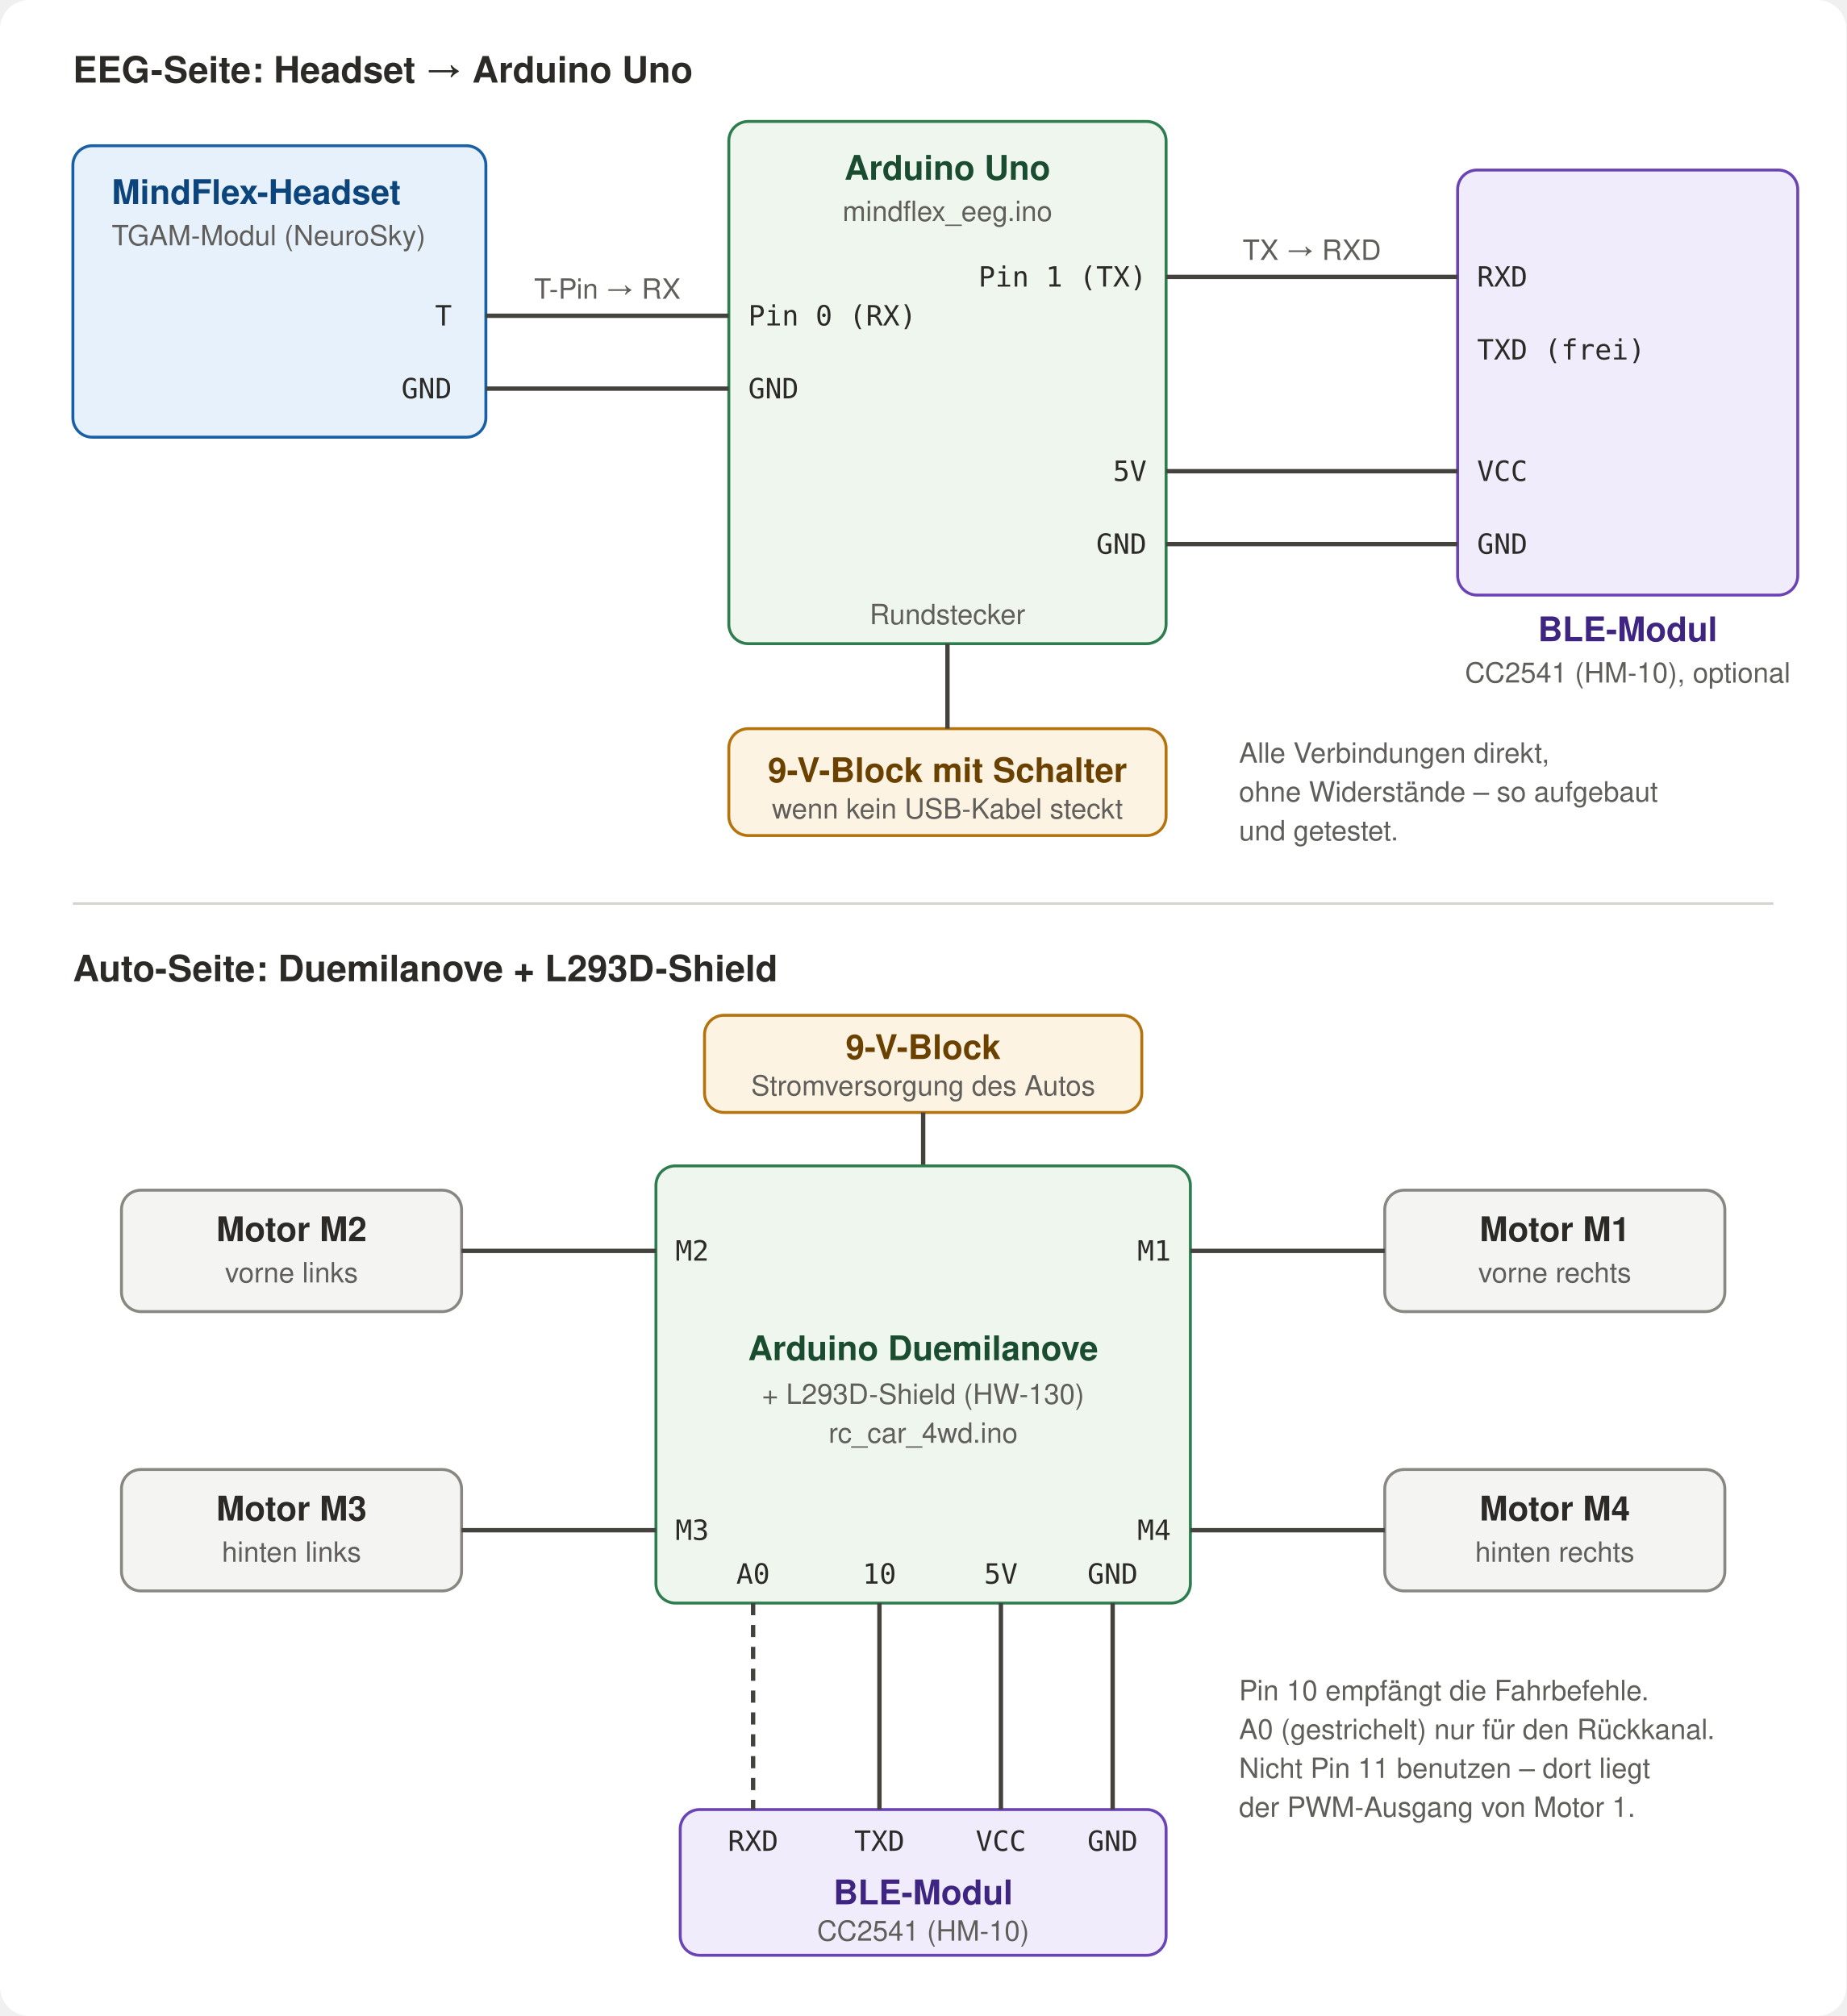
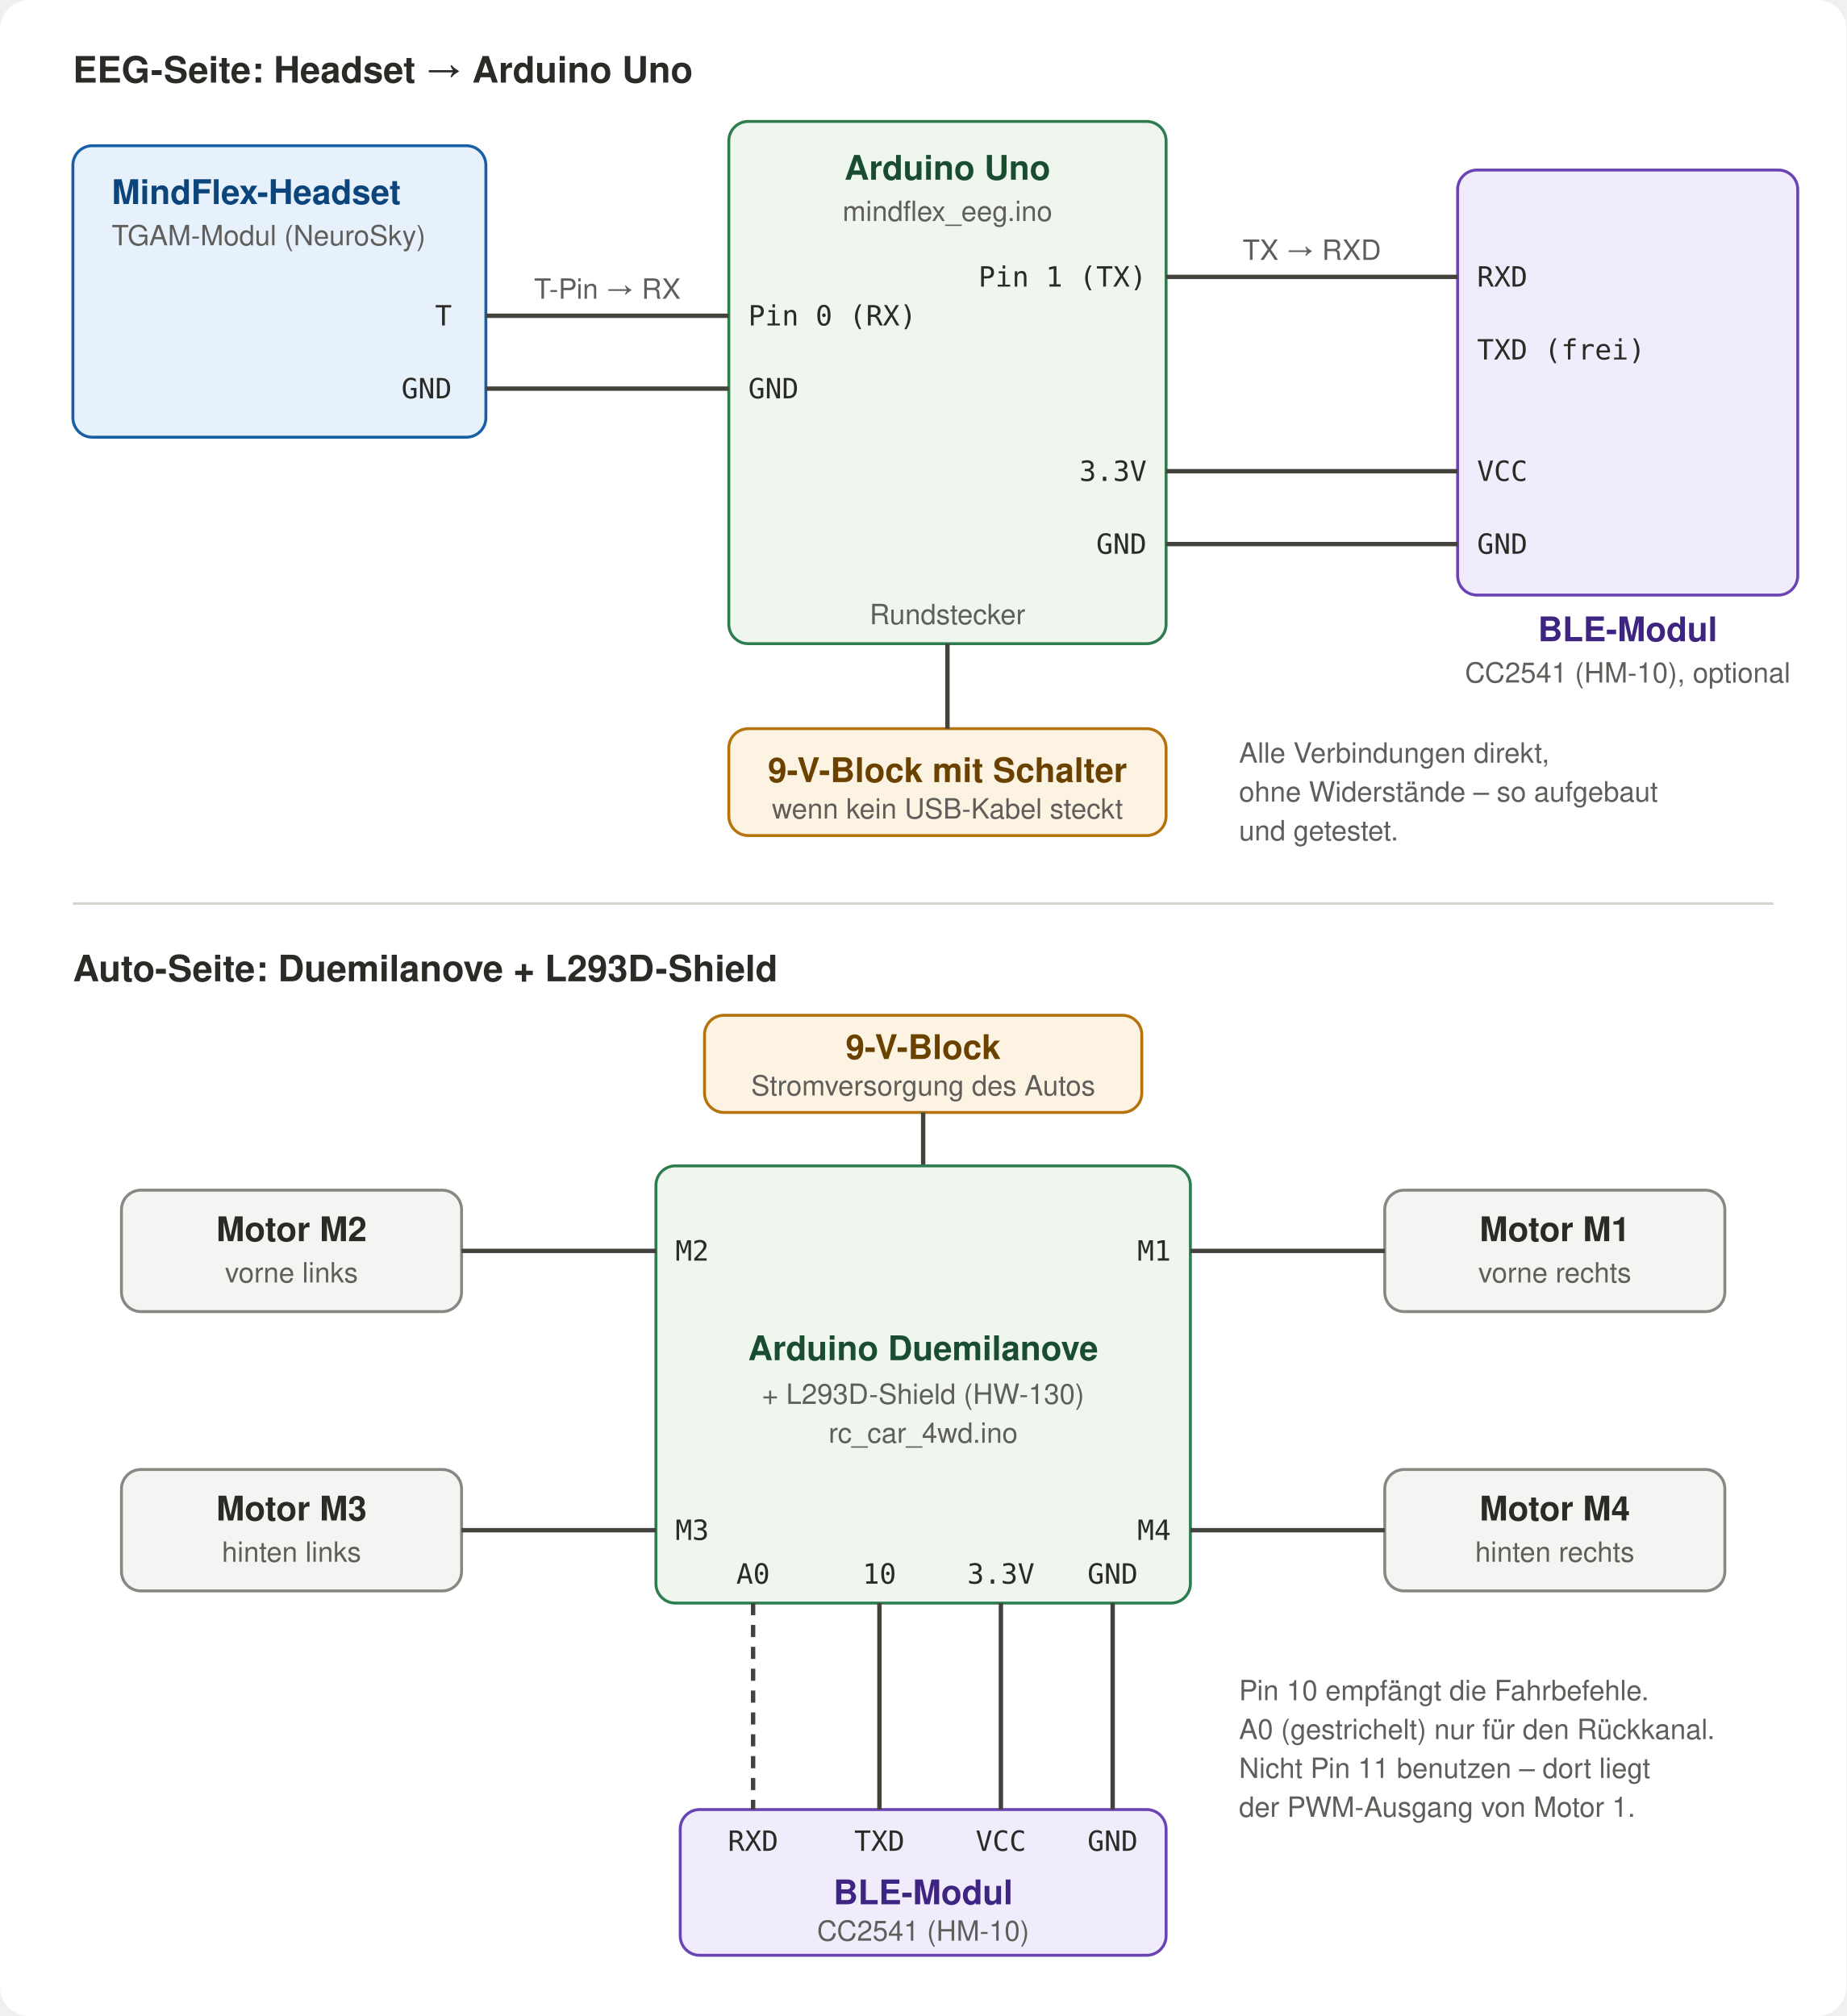
<svg xmlns="http://www.w3.org/2000/svg" viewBox="0 0 760 830" width="100%" role="img" font-family="-apple-system, BlinkMacSystemFont, 'Segoe UI', Helvetica, Arial, sans-serif">
  <style>
  .bg { fill: #ffffff; }
  .hw { fill: #e6f1fb; stroke: #185fa5; }
  .hw-t { fill: #0c447c; }
  .mc { fill: #eef6ee; stroke: #2e7d4f; }
  .mc-t { fill: #1a4d30; }
  .bt { fill: #f1ecfb; stroke: #6a43b5; }
  .bt-t { fill: #3f2582; }
  .pw { fill: #fdf3e3; stroke: #b5730e; }
  .pw-t { fill: #6b4100; }
  .mo { fill: #f4f4f2; stroke: #898781; }
  .mo-t { fill: #2b2a27; }
  .pin { fill: #2b2a27; }
  .sub { fill: #5f5e5a; }
  .w { stroke: #44423d; }
  .ws { stroke: #c0392b; }
  .res { fill: #ffffff; stroke: #44423d; }
  .sec { fill: #2b2a27; }
  .sep { stroke: #d5d3cc; }
  @media (prefers-color-scheme: dark) {
    .bg { fill: #0d1117; }
    .hw { fill: #0f2a44; stroke: #4c94d8; }
    .hw-t { fill: #cfe4f8; }
    .mc { fill: #10291a; stroke: #3fb871; }
    .mc-t { fill: #c9efd8; }
    .bt { fill: #251a3d; stroke: #9a7ae0; }
    .bt-t { fill: #e2d8f8; }
    .pw { fill: #33240a; stroke: #e0a040; }
    .pw-t { fill: #f6dcae; }
    .mo { fill: #1f2328; stroke: #8b949e; }
    .mo-t, .pin, .sec { fill: #e6edf3; }
    .sub { fill: #9da5ae; }
    .w { stroke: #c9d1d9; }
    .ws { stroke: #ff7b72; }
    .res { fill: #0d1117; stroke: #c9d1d9; }
    .sep { stroke: #30363d; }
  }
  rect { stroke-width: 1.2; }
  .t { font-size: 14px; font-weight: 600; }
  .s { font-size: 11.5px; }
  .p { font-size: 11.5px; font-family: ui-monospace, SFMono-Regular, Menlo, monospace; }
  .h { font-size: 15px; font-weight: 700; }
  .w, .ws { stroke-width: 1.8; fill: none; }
  .g line { stroke-width: 1.6; }
</style>
  <rect class="bg" x="0" y="0" width="760" height="830" rx="12" style="stroke:none" />
  <text class="h sec" x="30" y="34">EEG-Seite: Headset → Arduino Uno</text>
  <rect class="hw" x="30" y="60" width="170" height="120" rx="8" />
  <text class="t hw-t" x="46" y="84">MindFlex-Headset</text>
  <text class="s sub" x="46" y="101">TGAM-Modul (NeuroSky)</text>
  <text class="p pin" x="186" y="134" text-anchor="end">T</text>
  <text class="p pin" x="186" y="164" text-anchor="end">GND</text>
  <rect class="mc" x="300" y="50" width="180" height="215" rx="8" />
  <text class="t mc-t" x="390" y="74" text-anchor="middle">Arduino Uno</text>
  <text class="s sub" x="390" y="91" text-anchor="middle">mindflex_eeg.ino</text>
  <text class="p pin" x="308" y="134">Pin 0 (RX)</text>
  <text class="p pin" x="308" y="164">GND</text>
  <text class="p pin" x="472" y="118" text-anchor="end">Pin 1 (TX)</text>
-   <text class="p pin" x="472" y="198" text-anchor="end">5V</text>
+   <text class="p pin" x="472" y="198" text-anchor="end">3.3V</text>
  <text class="p pin" x="472" y="228" text-anchor="end">GND</text>
  <text class="s sub" x="390" y="257" text-anchor="middle">Rundstecker</text>
  <line class="w" x1="200" y1="130" x2="300" y2="130" />
  <text class="s sub" x="250" y="123" text-anchor="middle">T-Pin → RX</text>
  <line class="w" x1="200" y1="160" x2="300" y2="160" />
  <rect class="bt" x="600" y="70" width="140" height="175" rx="8" />
  <text class="t bt-t" x="670" y="264" text-anchor="middle">BLE-Modul</text>
  <text class="s sub" x="670" y="281" text-anchor="middle">CC2541 (HM-10), optional</text>
  <text class="p pin" x="608" y="118">RXD</text>
  <text class="p pin" x="608" y="148">TXD  (frei)</text>
  <text class="p pin" x="608" y="198">VCC</text>
  <text class="p pin" x="608" y="228">GND</text>
  <line class="w" x1="480" y1="114" x2="600" y2="114" />
  <text class="s sub" x="540" y="107" text-anchor="middle">TX → RXD</text>
  <line class="w" x1="480" y1="194" x2="600" y2="194" />
  <line class="w" x1="480" y1="224" x2="600" y2="224" />
  <rect class="pw" x="300" y="300" width="180" height="44" rx="8" />
  <text class="t pw-t" x="390" y="322" text-anchor="middle">9-V-Block mit Schalter</text>
  <text class="s sub" x="390" y="337" text-anchor="middle">wenn kein USB-Kabel steckt</text>
  <line class="w" x1="390" y1="300" x2="390" y2="265" />
  <text class="s sub" x="510" y="314">Alle Verbindungen direkt,</text>
  <text class="s sub" x="510" y="330">ohne Widerstände – so aufgebaut</text>
  <text class="s sub" x="510" y="346">und getestet.</text>
  <line class="sep" x1="30" y1="372" x2="730" y2="372" stroke-width="1" />
  <text class="h sec" x="30" y="404">Auto-Seite: Duemilanove + L293D-Shield</text>
  <rect class="pw" x="290" y="418" width="180" height="40" rx="8" />
  <text class="t pw-t" x="380" y="436" text-anchor="middle">9-V-Block</text>
  <text class="s sub" x="380" y="451" text-anchor="middle">Stromversorgung des Autos</text>
  <line class="w" x1="380" y1="458" x2="380" y2="480" />
  <rect class="mc" x="270" y="480" width="220" height="180" rx="8" />
  <text class="t mc-t" x="380" y="560" text-anchor="middle">Arduino Duemilanove</text>
  <text class="s sub" x="380" y="578" text-anchor="middle">+ L293D-Shield (HW-130)</text>
  <text class="s sub" x="380" y="594" text-anchor="middle">rc_car_4wd.ino</text>
  <text class="p pin" x="278" y="519">M2</text>
  <text class="p pin" x="278" y="634">M3</text>
  <text class="p pin" x="482" y="519" text-anchor="end">M1</text>
  <text class="p pin" x="482" y="634" text-anchor="end">M4</text>
  <text class="p pin" x="310" y="652" text-anchor="middle">A0</text>
  <text class="p pin" x="362" y="652" text-anchor="middle">10</text>
-   <text class="p pin" x="412" y="652" text-anchor="middle">5V</text>
+   <text class="p pin" x="412" y="652" text-anchor="middle">3.3V</text>
  <text class="p pin" x="458" y="652" text-anchor="middle">GND</text>
  <rect class="mo" x="50" y="490" width="140" height="50" rx="8" />
  <text class="t mo-t" x="120" y="511" text-anchor="middle">Motor M2</text>
  <text class="s sub" x="120" y="528" text-anchor="middle">vorne links</text>
  <rect class="mo" x="50" y="605" width="140" height="50" rx="8" />
  <text class="t mo-t" x="120" y="626" text-anchor="middle">Motor M3</text>
  <text class="s sub" x="120" y="643" text-anchor="middle">hinten links</text>
  <rect class="mo" x="570" y="490" width="140" height="50" rx="8" />
  <text class="t mo-t" x="640" y="511" text-anchor="middle">Motor M1</text>
  <text class="s sub" x="640" y="528" text-anchor="middle">vorne rechts</text>
  <rect class="mo" x="570" y="605" width="140" height="50" rx="8" />
  <text class="t mo-t" x="640" y="626" text-anchor="middle">Motor M4</text>
  <text class="s sub" x="640" y="643" text-anchor="middle">hinten rechts</text>
  <line class="w" x1="190" y1="515" x2="270" y2="515" />
  <line class="w" x1="190" y1="630" x2="270" y2="630" />
  <line class="w" x1="490" y1="515" x2="570" y2="515" />
  <line class="w" x1="490" y1="630" x2="570" y2="630" />
  <rect class="bt" x="280" y="745" width="200" height="60" rx="8" />
  <text class="p pin" x="310" y="762" text-anchor="middle">RXD</text>
  <text class="p pin" x="362" y="762" text-anchor="middle">TXD</text>
  <text class="p pin" x="412" y="762" text-anchor="middle">VCC</text>
  <text class="p pin" x="458" y="762" text-anchor="middle">GND</text>
  <text class="t bt-t" x="380" y="784" text-anchor="middle">BLE-Modul</text>
  <text class="s sub" x="380" y="799" text-anchor="middle">CC2541 (HM-10)</text>
  <line class="w" x1="362" y1="660" x2="362" y2="745" />
  <line class="w" x1="412" y1="660" x2="412" y2="745" />
  <line class="w" x1="458" y1="660" x2="458" y2="745" />
  <line class="w" x1="310" y1="660" x2="310" y2="745" stroke-dasharray="5 4" />
  <text class="s sub" x="510" y="700">Pin 10 empfängt die Fahrbefehle.</text>
  <text class="s sub" x="510" y="716">A0 (gestrichelt) nur für den Rückkanal.</text>
  <text class="s sub" x="510" y="732">Nicht Pin 11 benutzen – dort liegt</text>
  <text class="s sub" x="510" y="748">der PWM-Ausgang von Motor 1.</text>
</svg>
